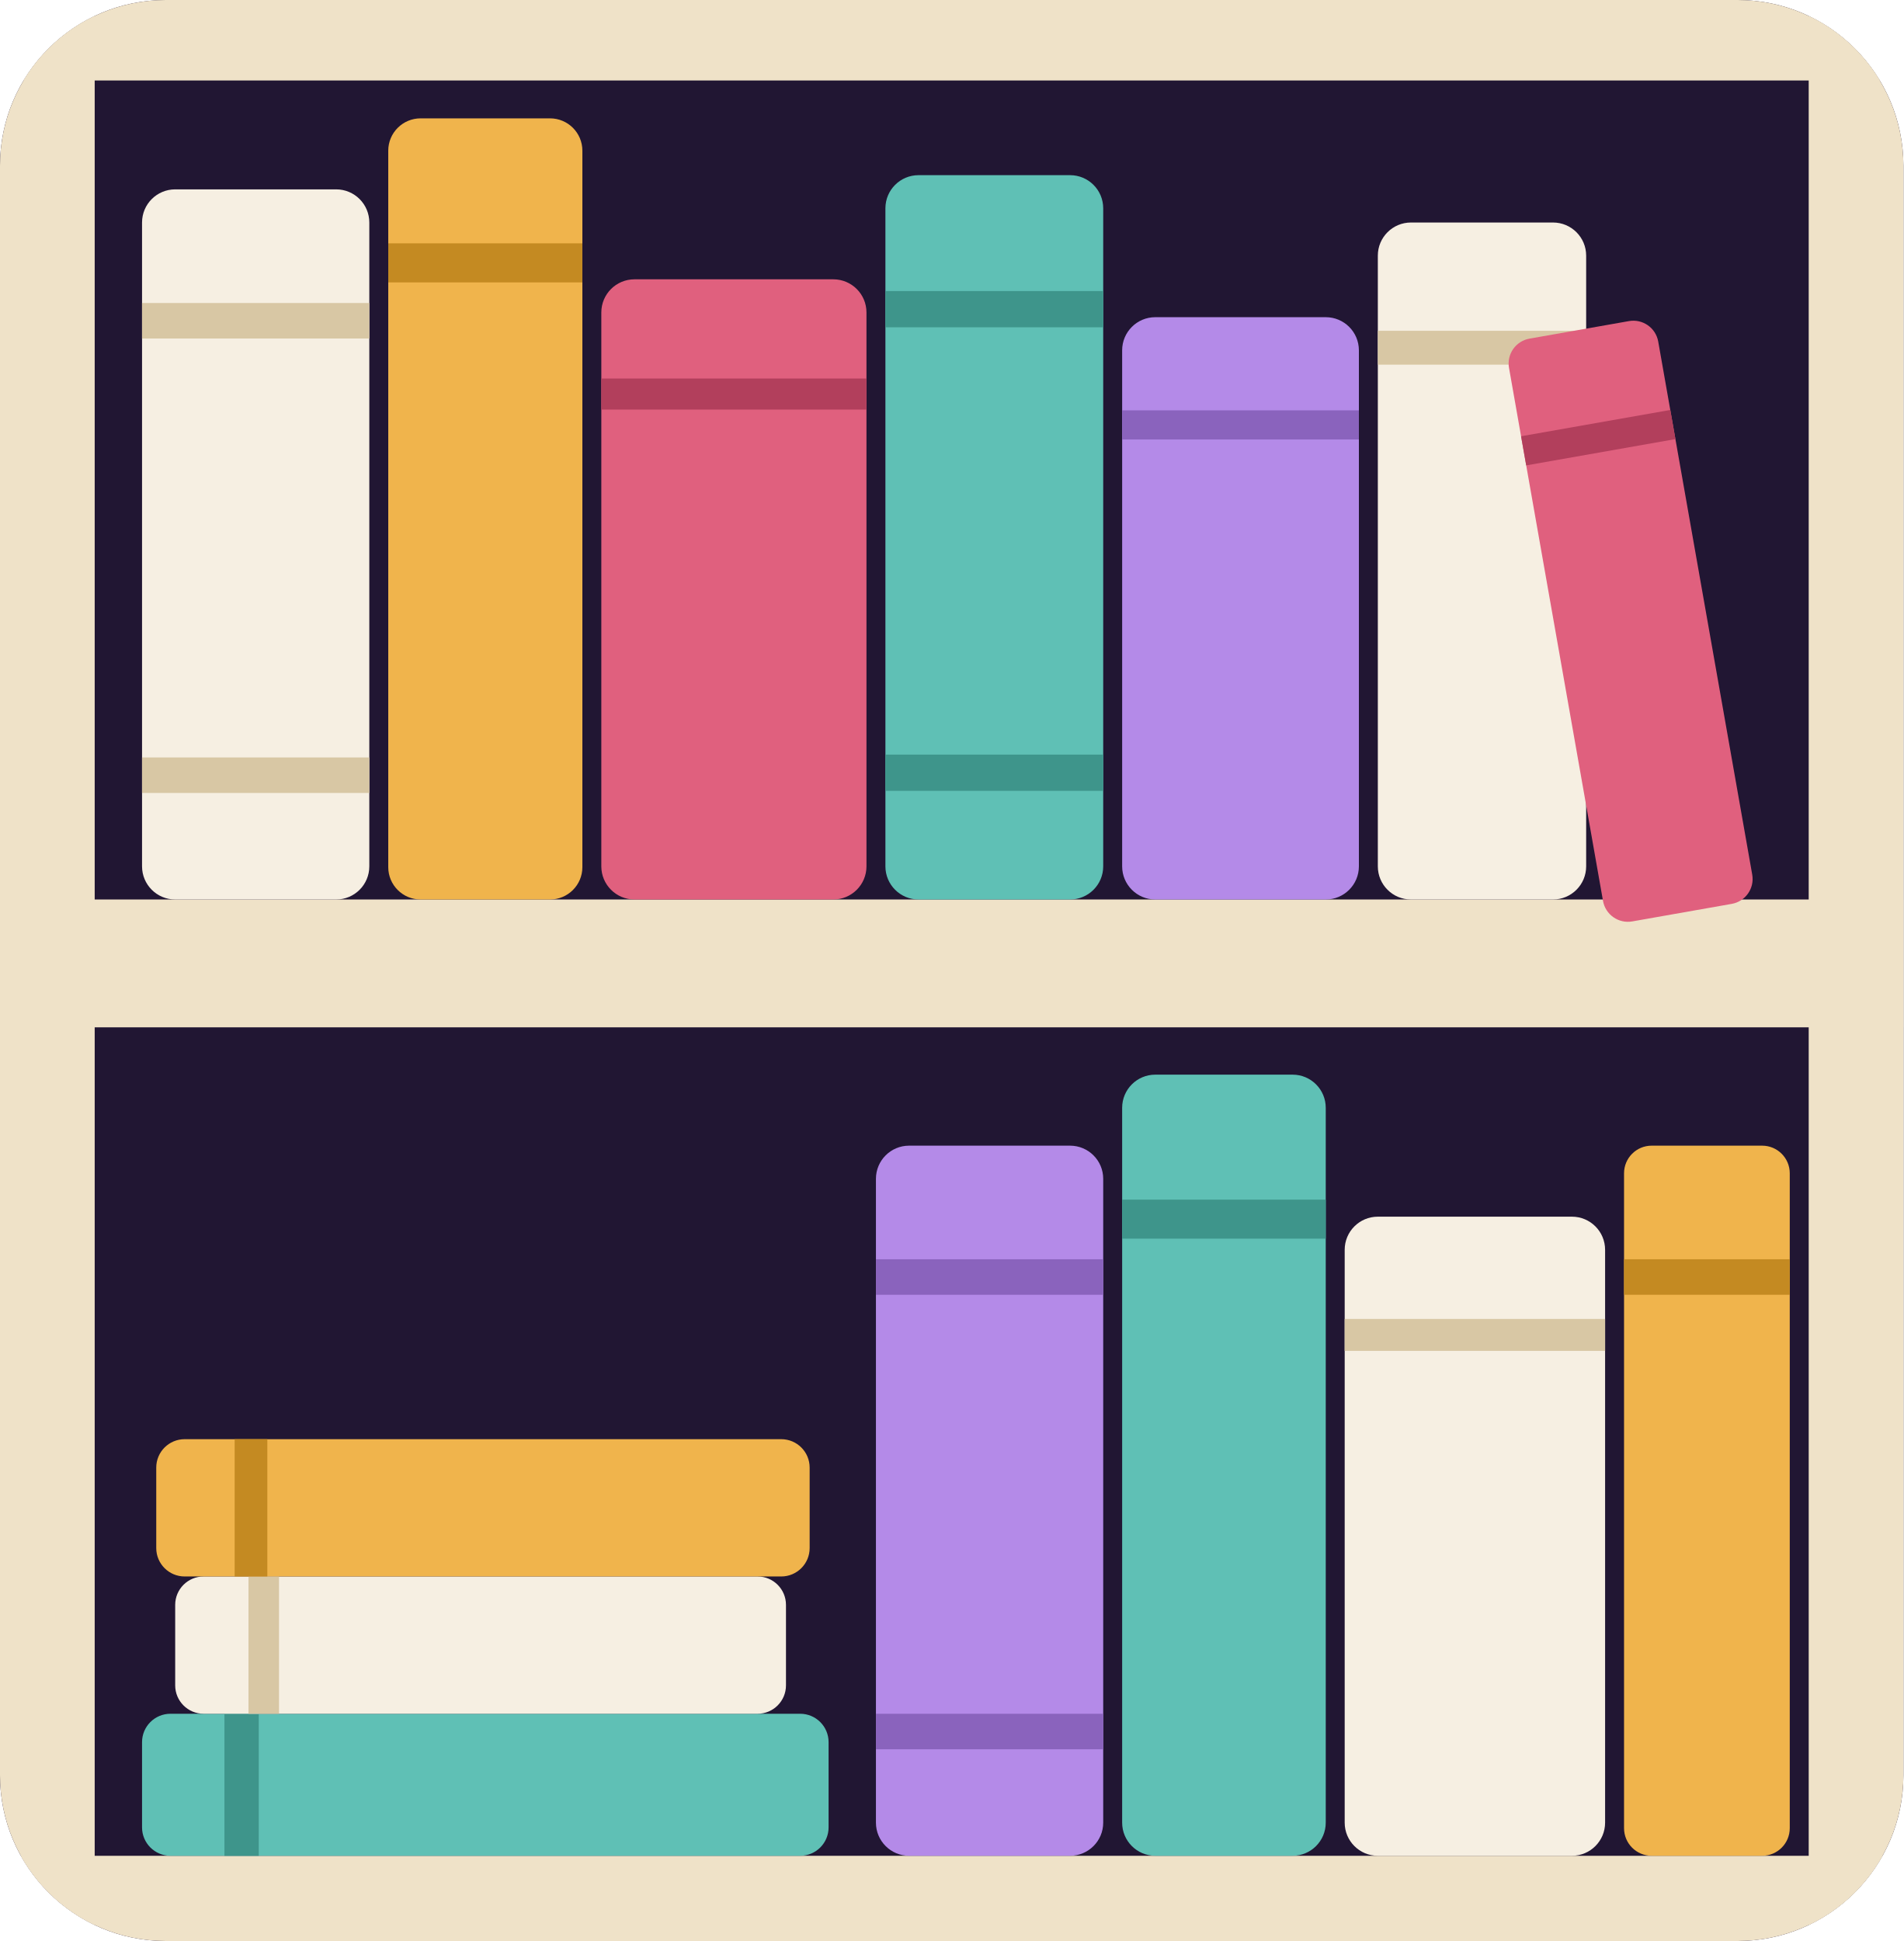
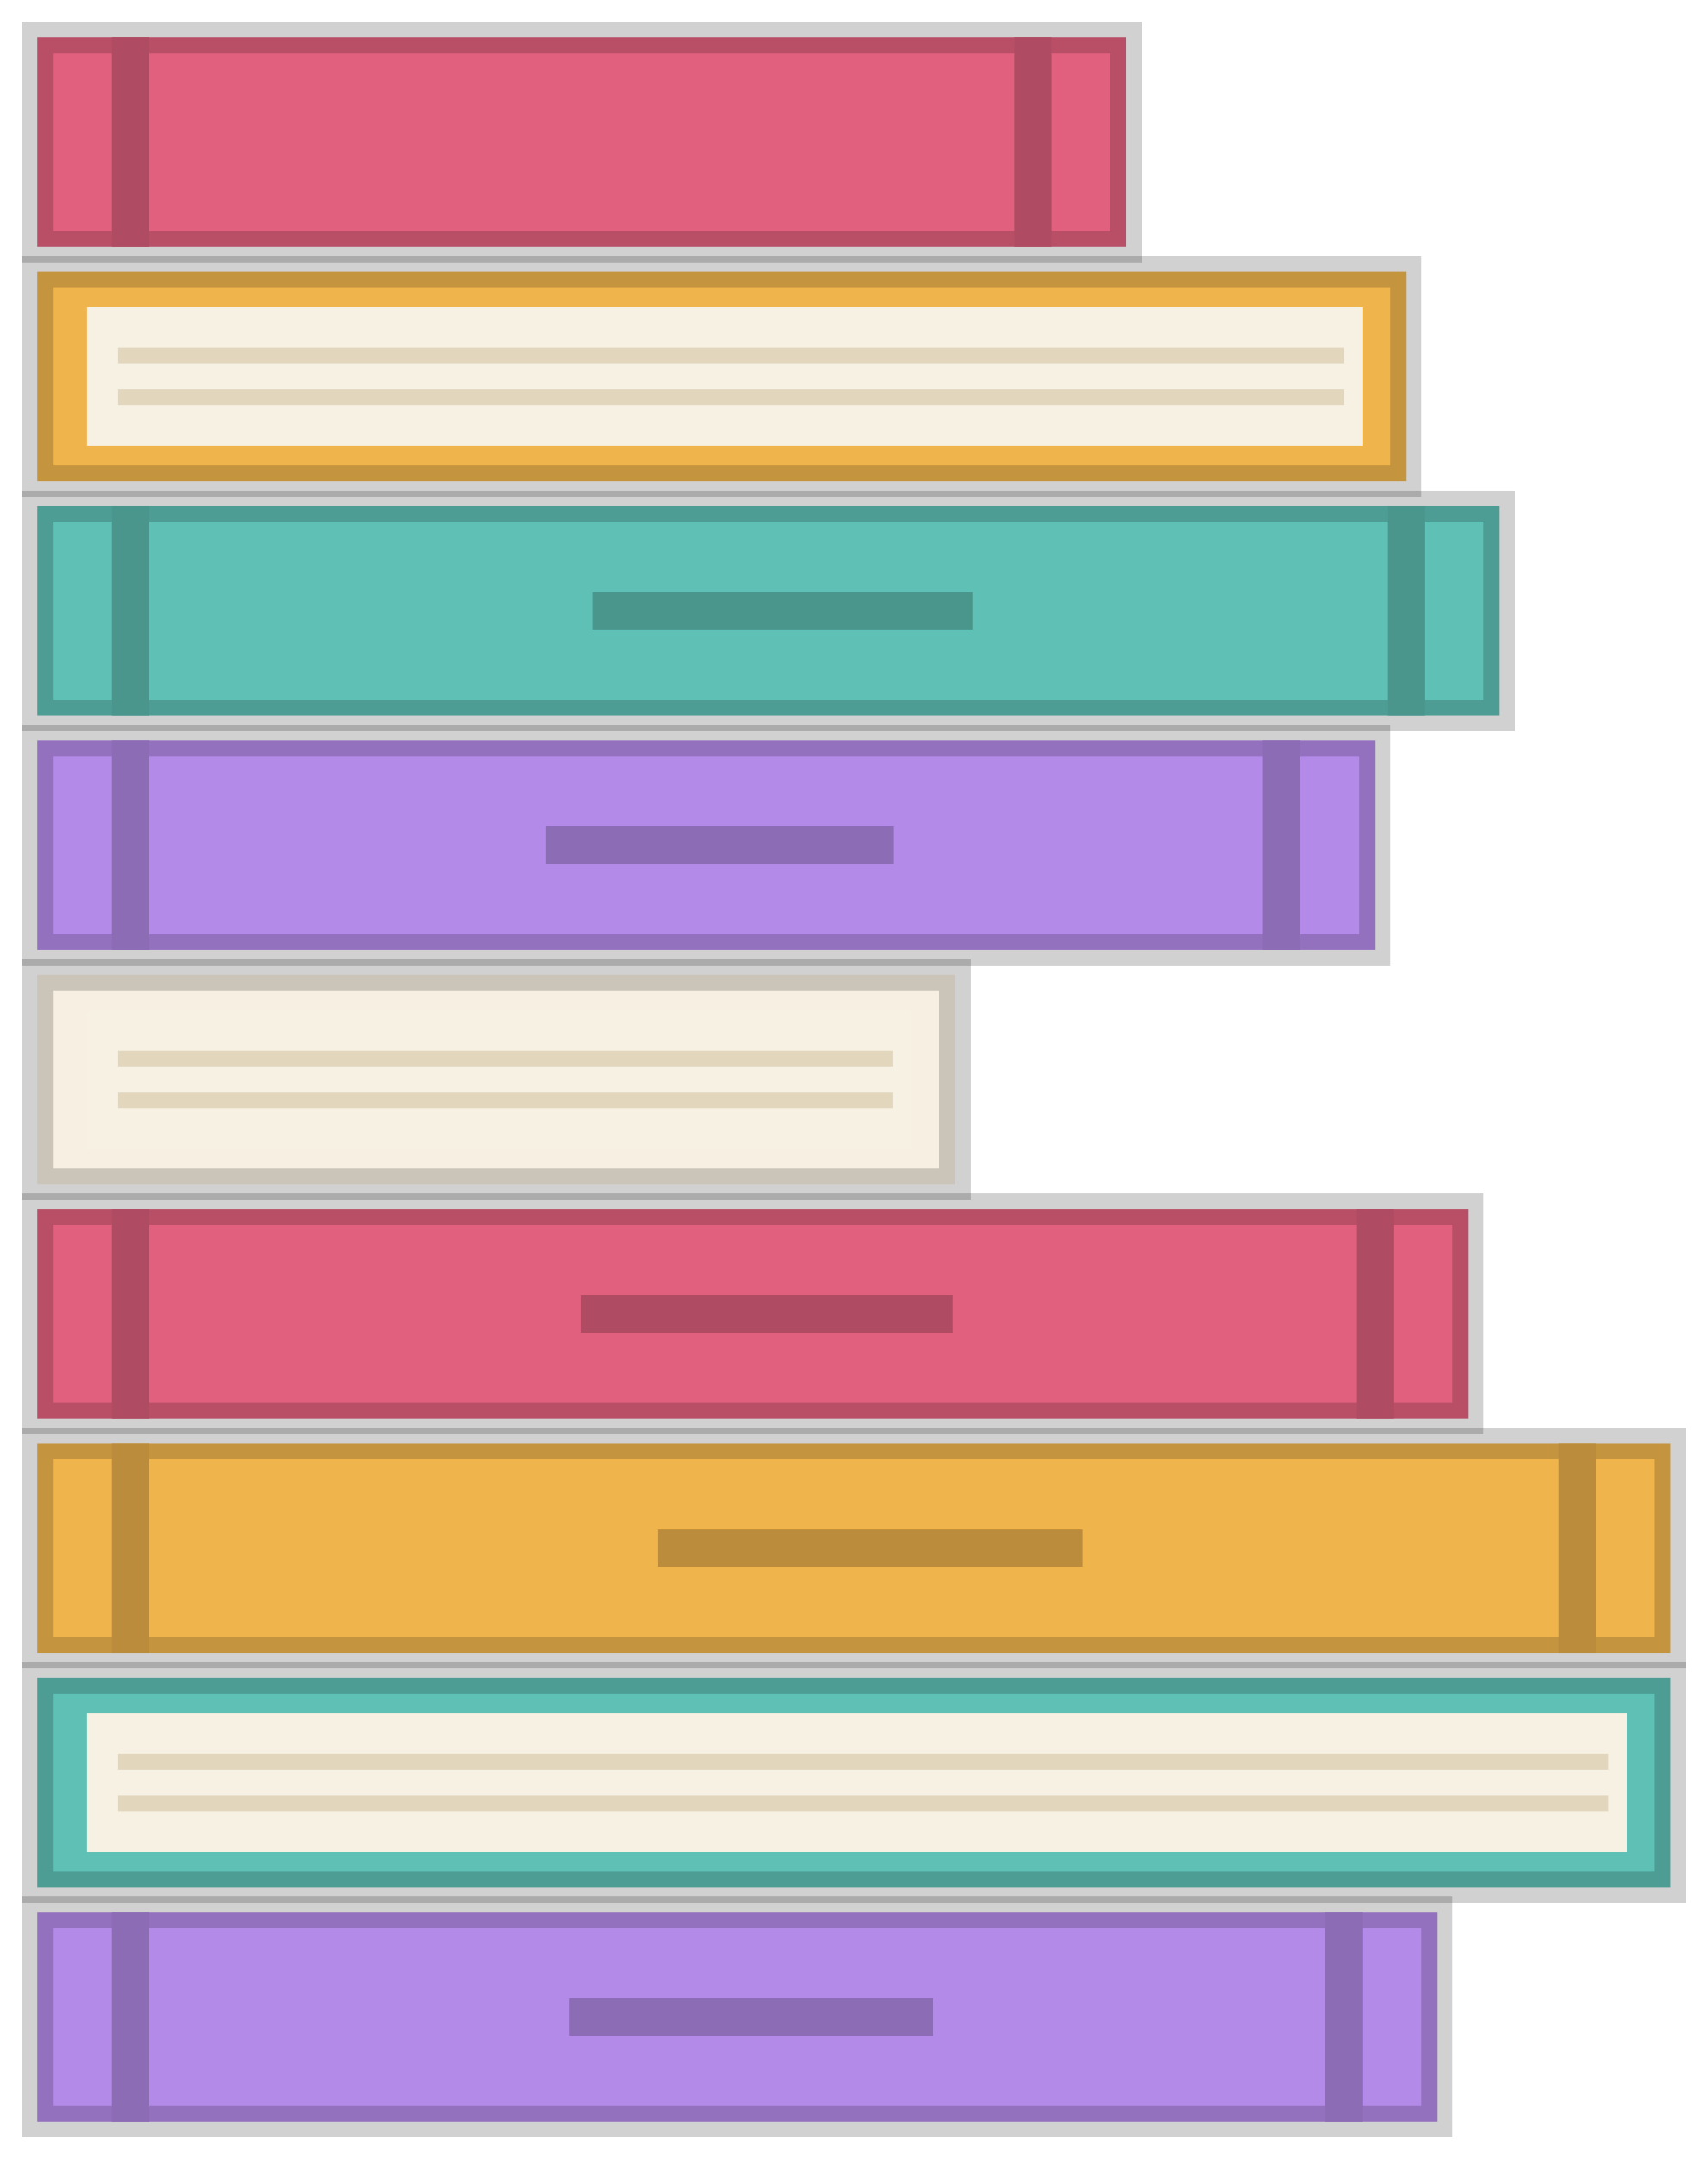
- <svg xmlns="http://www.w3.org/2000/svg" viewBox="110 96 804 820">
-   <defs>
-     <clipPath id="crop">
-       <rect x="110" y="96" width="804" height="820" rx="70" />
-     </clipPath>
-   </defs>
-   <g clip-path="url(#crop)">
-     <rect x="0" y="0" width="1024" height="1024" fill="#211633" />
-     <rect x="0" y="0" width="150" height="1024" fill="#efe2c8" />
-     <rect x="874" y="0" width="150" height="1024" fill="#efe2c8" />
-     <rect x="0" y="0" width="1024" height="130" fill="#efe2c8" />
-     <rect x="0" y="476" width="1024" height="54" fill="#efe2c8" />
-     <rect x="0" y="880" width="1024" height="144" fill="#efe2c8" />
-     <rect x="170" y="176" width="96" height="300" rx="14" fill="#f6efe2" />
-     <rect x="170" y="224" width="96" height="15" fill="#d8c7a4" />
-     <rect x="170" y="416" width="96" height="15" fill="#d8c7a4" />
-     <rect x="274" y="146" width="82" height="330" rx="13.667" fill="#f0b44c" />
-     <rect x="274" y="198.8" width="82" height="16.5" fill="#c48a22" />
-     <rect x="364" y="214" width="112" height="262" rx="14" fill="#e0607e" />
-     <rect x="364" y="255.92" width="112" height="13.1" fill="#b23f5c" />
-     <rect x="484" y="170" width="92" height="306" rx="14" fill="#5fc0b5" />
-     <rect x="484" y="218.96" width="92" height="15.3" fill="#3e958b" />
-     <rect x="484" y="414.8" width="92" height="15.3" fill="#3e958b" />
-     <rect x="584" y="230" width="100" height="246" rx="14" fill="#b48ae8" />
-     <rect x="584" y="269.36" width="100" height="12.3" fill="#8a63bd" />
-     <rect x="692" y="190" width="88" height="286" rx="14" fill="#f6efe2" />
-     <rect x="692" y="235.76" width="88" height="14.3" fill="#d8c7a4" />
-     <g transform="rotate(-10 852 476)">
-       <rect x="788" y="226" width="64" height="250" rx="10.667" fill="#e0607e" />
-       <rect x="788" y="266" width="64" height="12.5" fill="#b23f5c" />
-     </g>
-     <rect x="170" y="820" width="290" height="60" rx="12" fill="#5fc0b5" />
-     <rect x="204.8" y="820" width="14.5" height="60" fill="#3e958b" />
-     <rect x="184" y="762" width="258" height="58" rx="12" fill="#f6efe2" />
-     <rect x="214.96" y="762" width="12.9" height="58" fill="#d8c7a4" />
-     <rect x="176" y="704" width="276" height="58" rx="12" fill="#f0b44c" />
-     <rect x="209.12" y="704" width="13.8" height="58" fill="#c48a22" />
-     <rect x="480" y="580" width="96" height="300" rx="14" fill="#b48ae8" />
-     <rect x="480" y="628" width="96" height="15" fill="#8a63bd" />
-     <rect x="480" y="820" width="96" height="15" fill="#8a63bd" />
-     <rect x="584" y="550" width="86" height="330" rx="14" fill="#5fc0b5" />
-     <rect x="584" y="602.8" width="86" height="16.5" fill="#3e958b" />
-     <rect x="678" y="610" width="110" height="270" rx="14" fill="#f6efe2" />
-     <rect x="678" y="653.2" width="110" height="13.5" fill="#d8c7a4" />
-     <rect x="796" y="580" width="70" height="300" rx="11.667" fill="#f0b44c" />
-     <rect x="796" y="628" width="70" height="15" fill="#c48a22" />
-   </g>
+ <svg xmlns="http://www.w3.org/2000/svg" viewBox="238 168 549 694">
+   <rect x="250" y="180" width="350" height="67.333" fill="#e0607e" stroke="#000000" stroke-opacity="0.18" stroke-width="10" />
+   <rect x="274" y="180" width="12" height="67.333" fill="#af4b62" />
+   <rect x="564" y="180" width="12" height="67.333" fill="#af4b62" />
+   <rect x="250" y="255.333" width="440" height="67.333" fill="#f0b44c" stroke="#000000" stroke-opacity="0.18" stroke-width="10" />
+   <rect x="266" y="266.78" width="410" height="44.44" fill="#f7f1e3" />
+   <line x1="276" y1="282.267" x2="670" y2="282.267" stroke="#e2d6bd" stroke-width="5" />
+   <line x1="276" y1="295.733" x2="670" y2="295.733" stroke="#e2d6bd" stroke-width="5" />
+   <rect x="250" y="330.667" width="470" height="67.333" fill="#5fc0b5" stroke="#000000" stroke-opacity="0.18" stroke-width="10" />
+   <rect x="274" y="330.667" width="12" height="67.333" fill="#4a968d" />
+   <rect x="684" y="330.667" width="12" height="67.333" fill="#4a968d" />
+   <rect x="428.6" y="358.333" width="122.2" height="12" fill="#4a968d" />
+   <rect x="250" y="406" width="430" height="67.333" fill="#b48ae8" stroke="#000000" stroke-opacity="0.18" stroke-width="10" />
+   <rect x="274" y="406" width="12" height="67.333" fill="#8c6cb5" />
+   <rect x="644" y="406" width="12" height="67.333" fill="#8c6cb5" />
+   <rect x="413.4" y="433.667" width="111.8" height="12" fill="#8c6cb5" />
+   <rect x="250" y="481.333" width="295" height="67.333" fill="#f6efe2" stroke="#000000" stroke-opacity="0.18" stroke-width="10" />
+   <rect x="266" y="492.78" width="265" height="44.44" fill="#f7f1e3" />
+   <line x1="276" y1="508.267" x2="525" y2="508.267" stroke="#e2d6bd" stroke-width="5" />
+   <line x1="276" y1="521.733" x2="525" y2="521.733" stroke="#e2d6bd" stroke-width="5" />
+   <rect x="250" y="556.667" width="460" height="67.333" fill="#e0607e" stroke="#000000" stroke-opacity="0.18" stroke-width="10" />
+   <rect x="274" y="556.667" width="12" height="67.333" fill="#af4b62" />
+   <rect x="674" y="556.667" width="12" height="67.333" fill="#af4b62" />
+   <rect x="424.8" y="584.333" width="119.6" height="12" fill="#af4b62" />
+   <rect x="250" y="632" width="525" height="67.333" fill="#f0b44c" stroke="#000000" stroke-opacity="0.18" stroke-width="10" />
+   <rect x="274" y="632" width="12" height="67.333" fill="#bb8c3b" />
+   <rect x="739" y="632" width="12" height="67.333" fill="#bb8c3b" />
+   <rect x="449.5" y="659.667" width="136.5" height="12" fill="#bb8c3b" />
+   <rect x="250" y="707.333" width="525" height="67.333" fill="#5fc0b5" stroke="#000000" stroke-opacity="0.18" stroke-width="10" />
+   <rect x="266" y="718.78" width="495" height="44.44" fill="#f7f1e3" />
+   <line x1="276" y1="734.267" x2="755" y2="734.267" stroke="#e2d6bd" stroke-width="5" />
+   <line x1="276" y1="747.733" x2="755" y2="747.733" stroke="#e2d6bd" stroke-width="5" />
+   <rect x="250" y="782.667" width="450" height="67.333" fill="#b48ae8" stroke="#000000" stroke-opacity="0.18" stroke-width="10" />
+   <rect x="274" y="782.667" width="12" height="67.333" fill="#8c6cb5" />
+   <rect x="664" y="782.667" width="12" height="67.333" fill="#8c6cb5" />
+   <rect x="421" y="810.333" width="117" height="12" fill="#8c6cb5" />
</svg>
